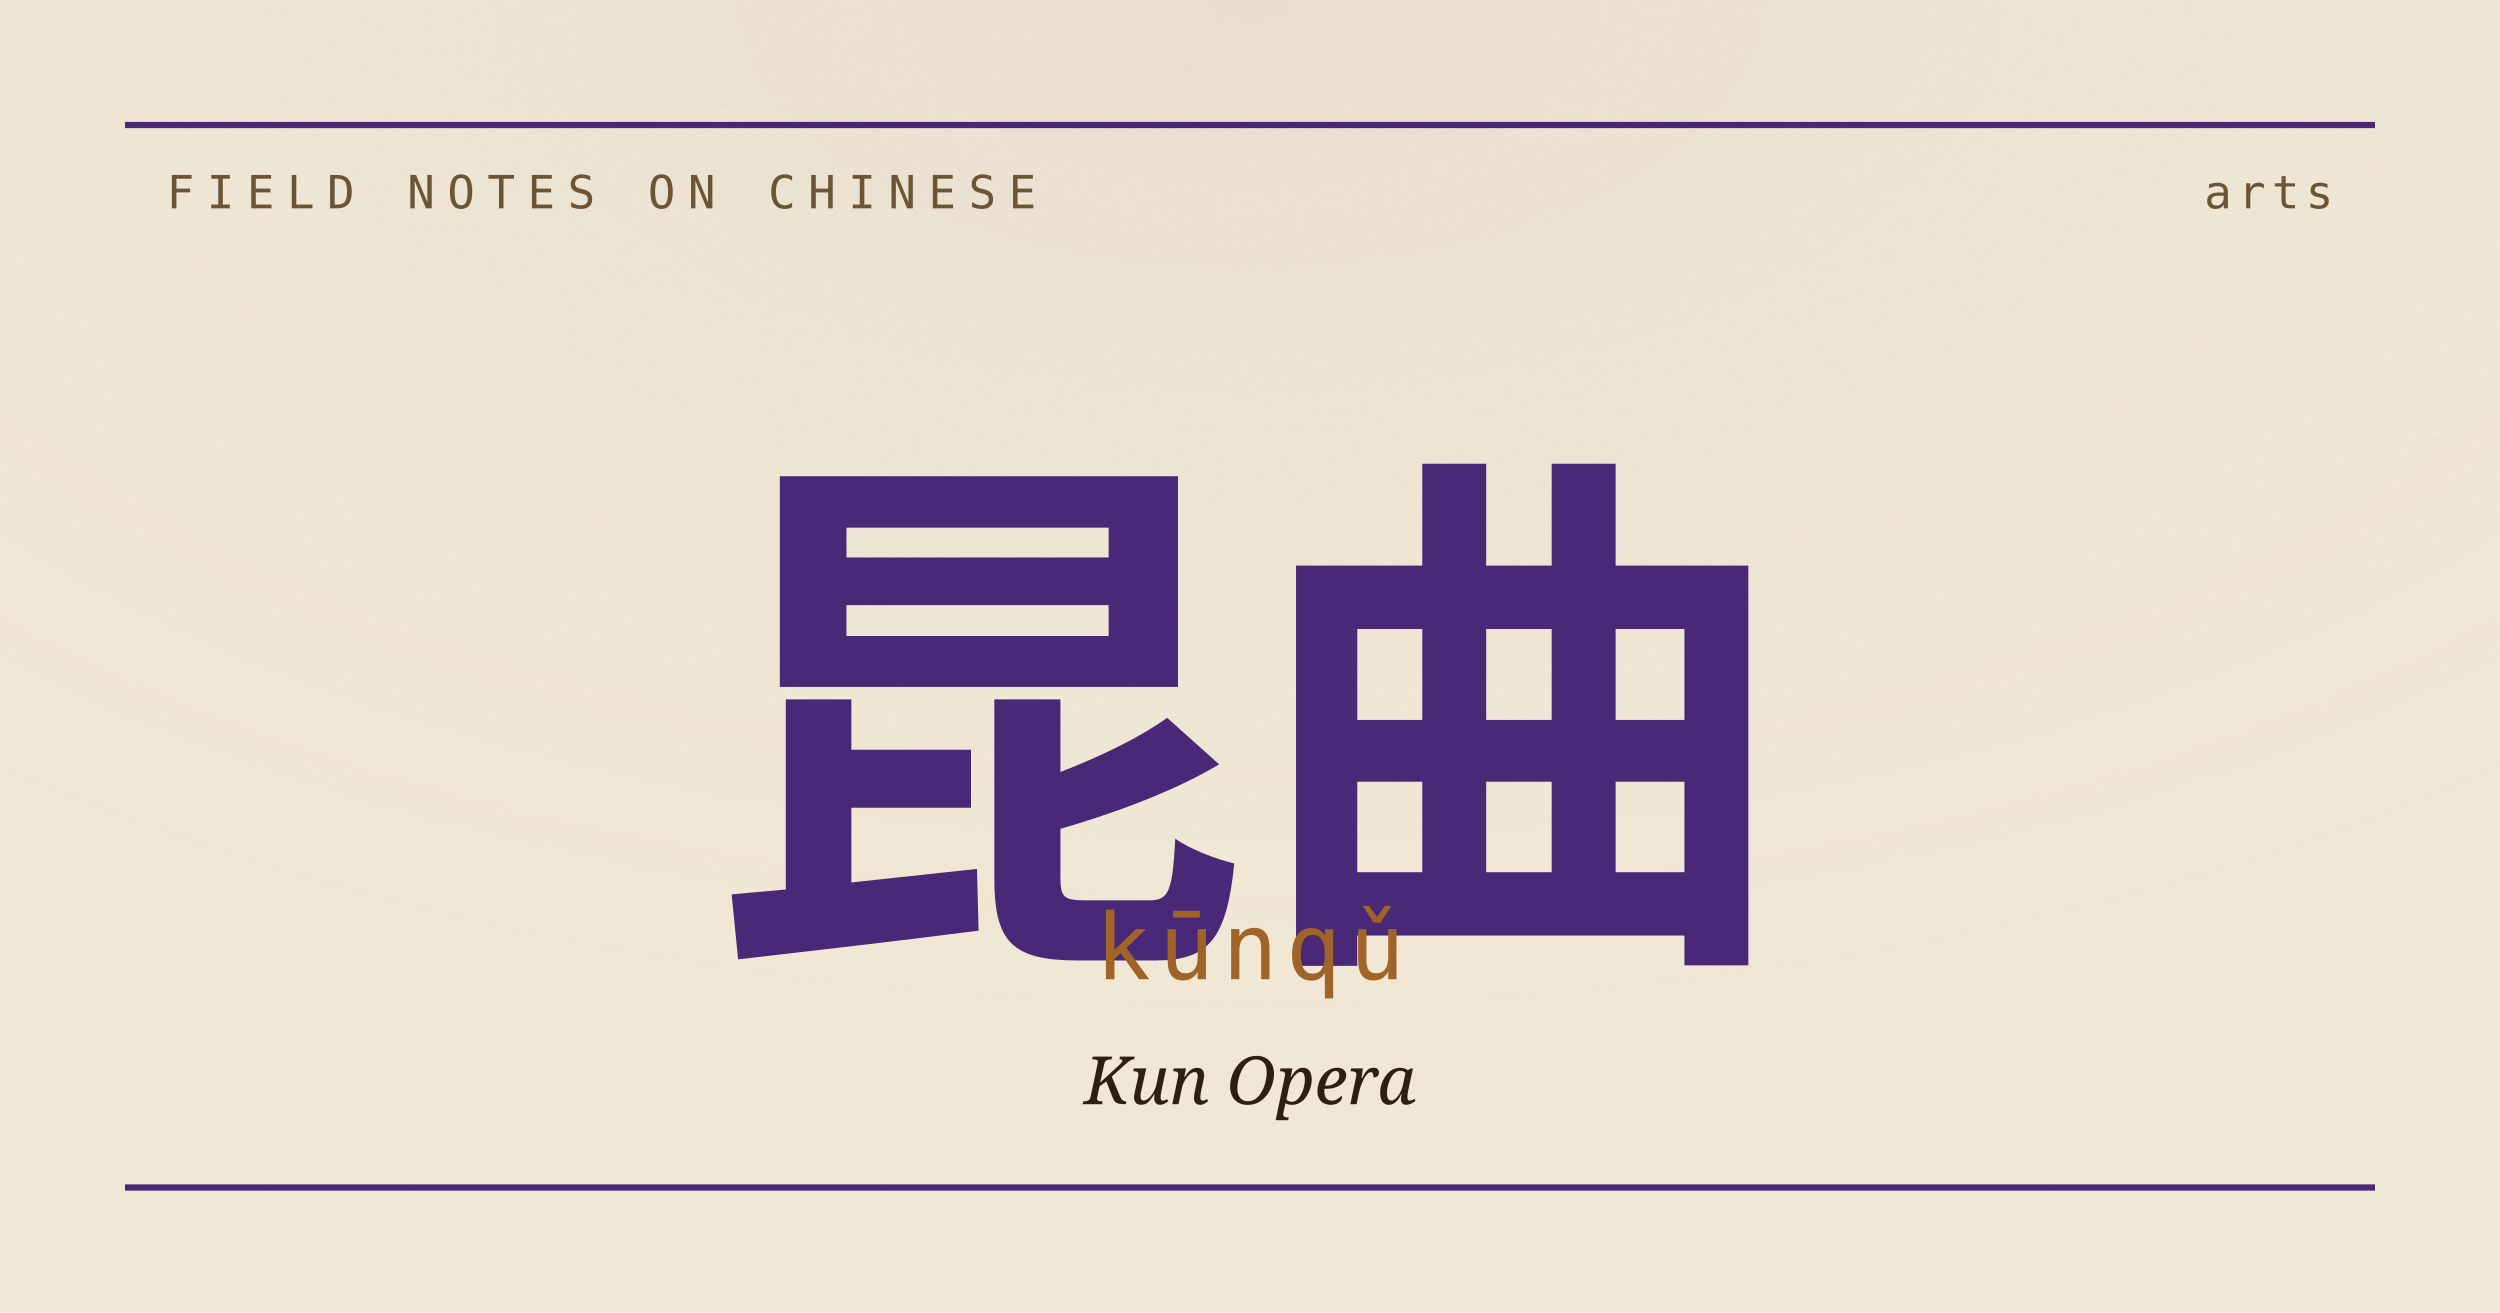
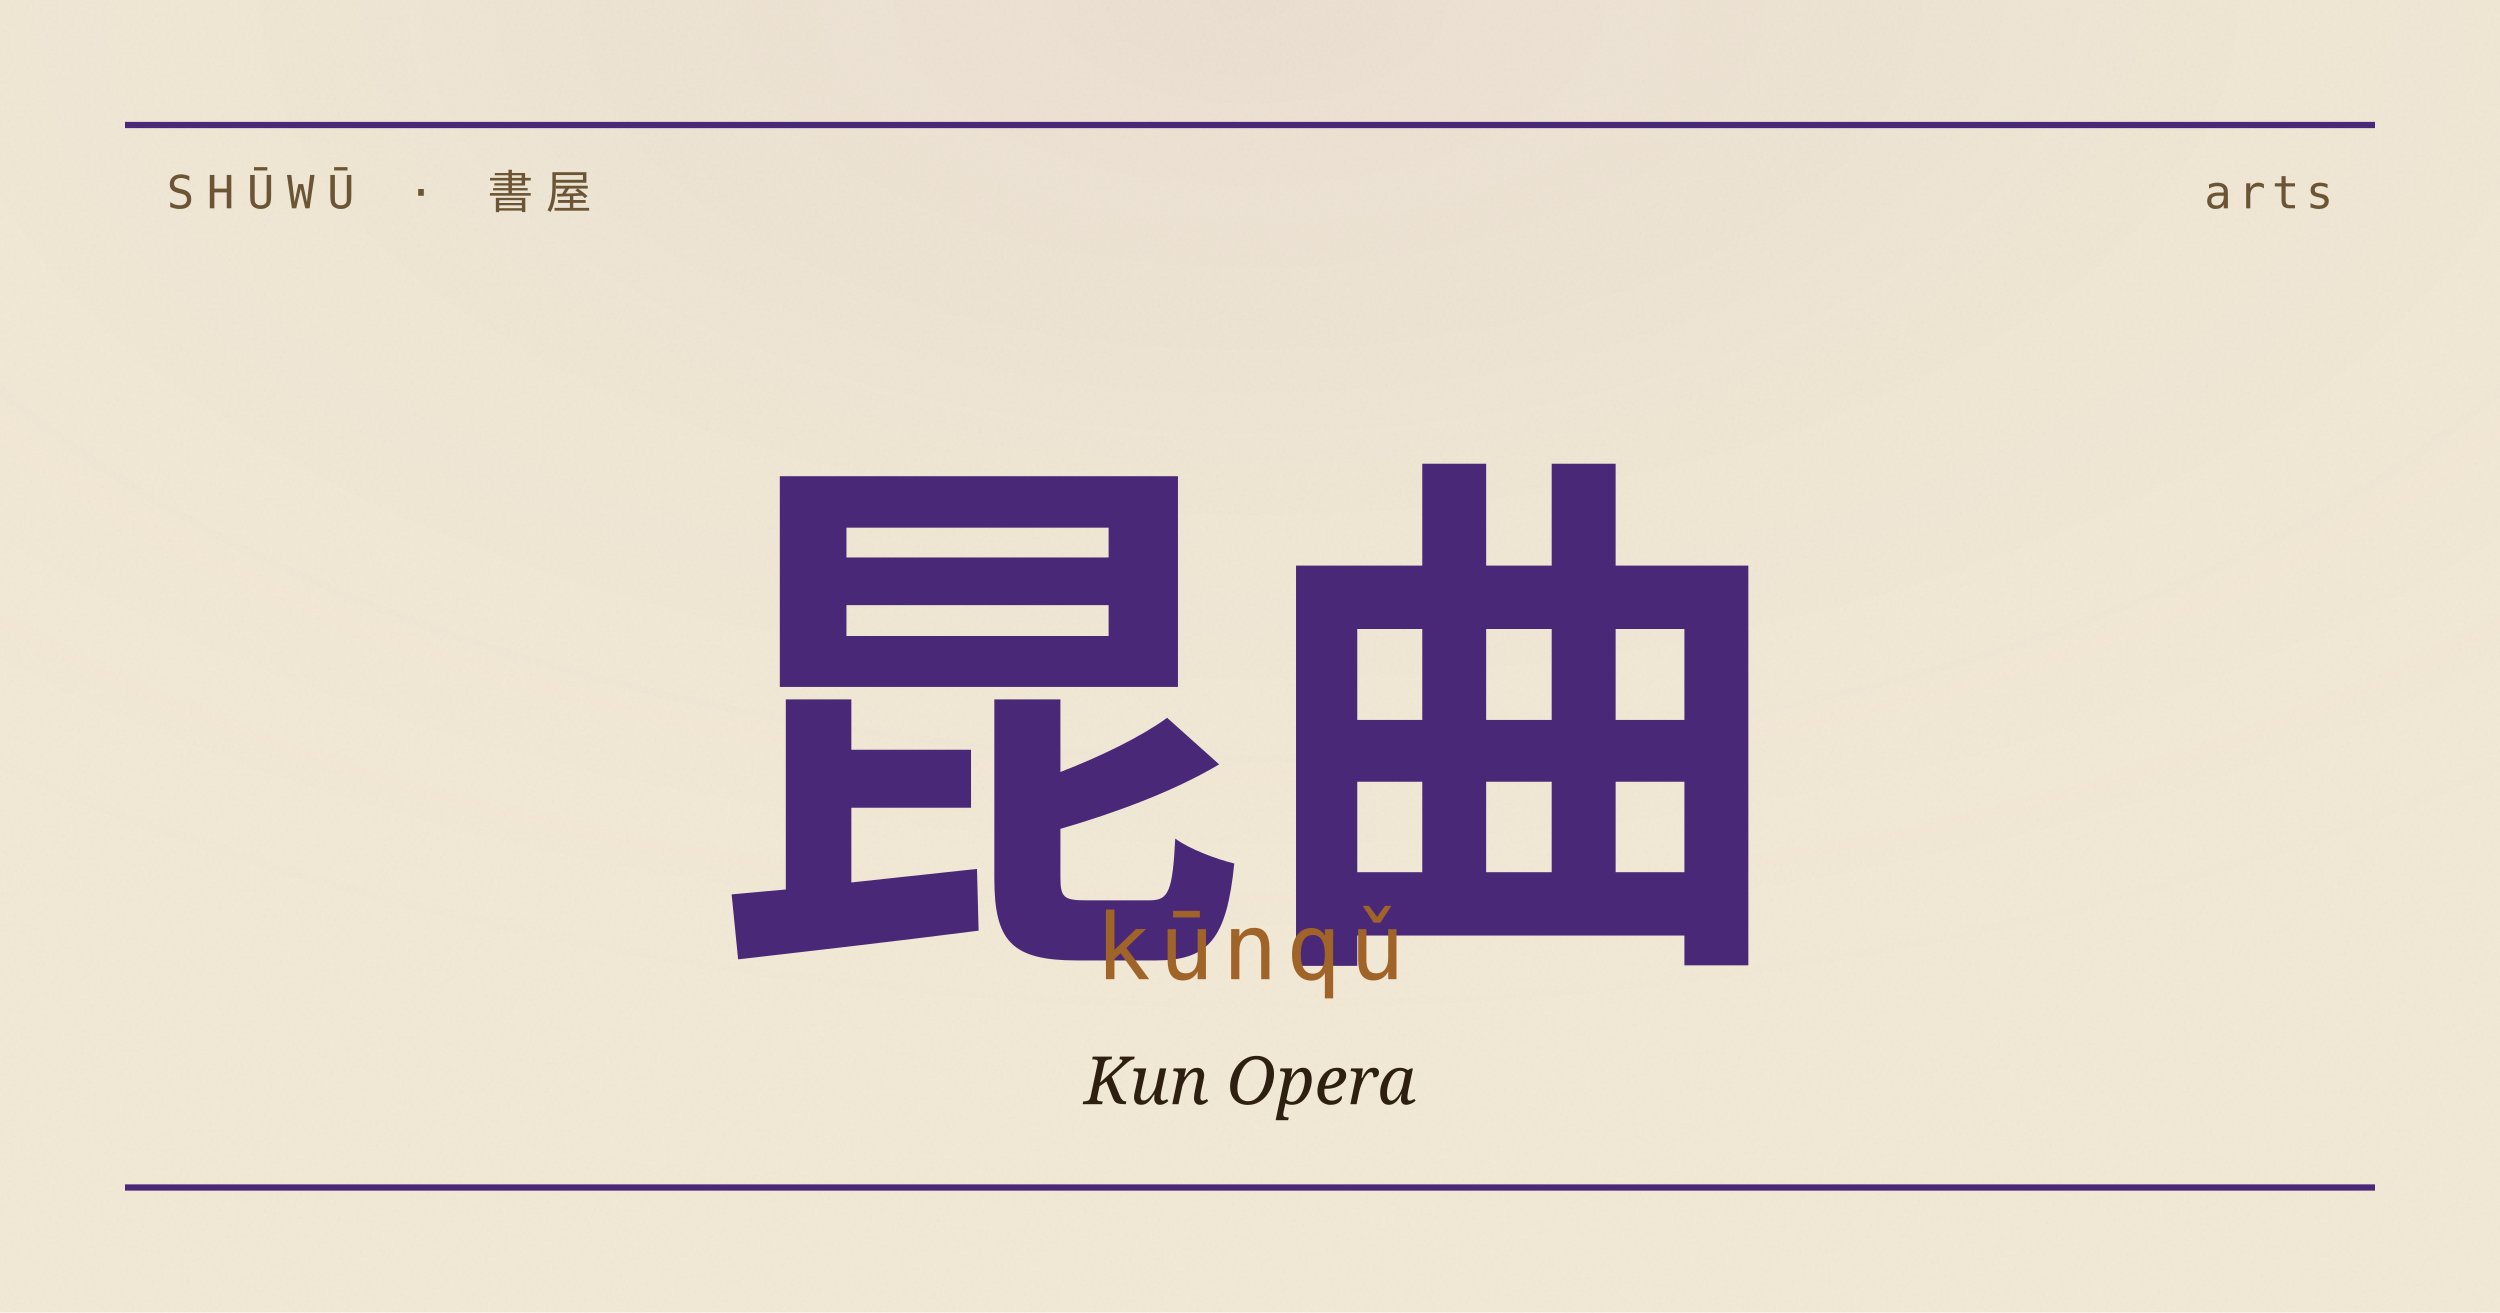
<svg xmlns="http://www.w3.org/2000/svg" viewBox="0 0 1200 630" width="1200" height="630">
  <defs>
    <filter id="paper">
      <feTurbulence type="fractalNoise" baseFrequency="0.65" numOctaves="5" stitchTiles="stitch" />
      <feColorMatrix type="saturate" values="0" />
    </filter>
    <radialGradient id="vignette" cx="50%" cy="0%" r="80%">
      <stop offset="0%" stop-color="#4a2878" stop-opacity="0.05" />
      <stop offset="100%" stop-color="#f2e8d5" stop-opacity="0" />
    </radialGradient>
  </defs>
  <rect width="1200" height="630" fill="#f2e8d5" />
  <rect width="1200" height="630" fill="url(#vignette)" />
  <rect width="1200" height="630" filter="url(#paper)" opacity="0.06" />
  <line x1="60" y1="60" x2="1140" y2="60" stroke="#4a2878" stroke-width="3" />
  <line x1="60" y1="570" x2="1140" y2="570" stroke="#4a2878" stroke-width="3" />
-   <text x="80" y="100" font-family="Inconsolata, monospace" font-size="22" letter-spacing="6" fill="#6b5535" text-transform="uppercase">FIELD NOTES ON CHINESE</text>
+   <text x="80" y="100" font-family="Inconsolata, monospace" font-size="22" letter-spacing="6" fill="#6b5535" text-transform="uppercase">SHŪWŪ · 書屋</text>
  <text x="1120" y="100" font-family="Inconsolata, monospace" font-size="22" letter-spacing="3" fill="#6b5535" text-anchor="end">arts</text>
  <text x="600" y="350" font-family="Noto Serif SC, serif" font-size="260" font-weight="700" fill="#4a2878" text-anchor="middle" dominant-baseline="middle">昆曲</text>
  <text x="600" y="470" font-family="Inconsolata, monospace" font-size="44" letter-spacing="4" fill="#a06428" text-anchor="middle">kūnqǔ</text>
  <text x="600" y="530" font-family="Cormorant Garamond, Georgia, serif" font-style="italic" font-size="32" fill="#2e2010" text-anchor="middle">Kun Opera</text>
</svg>
